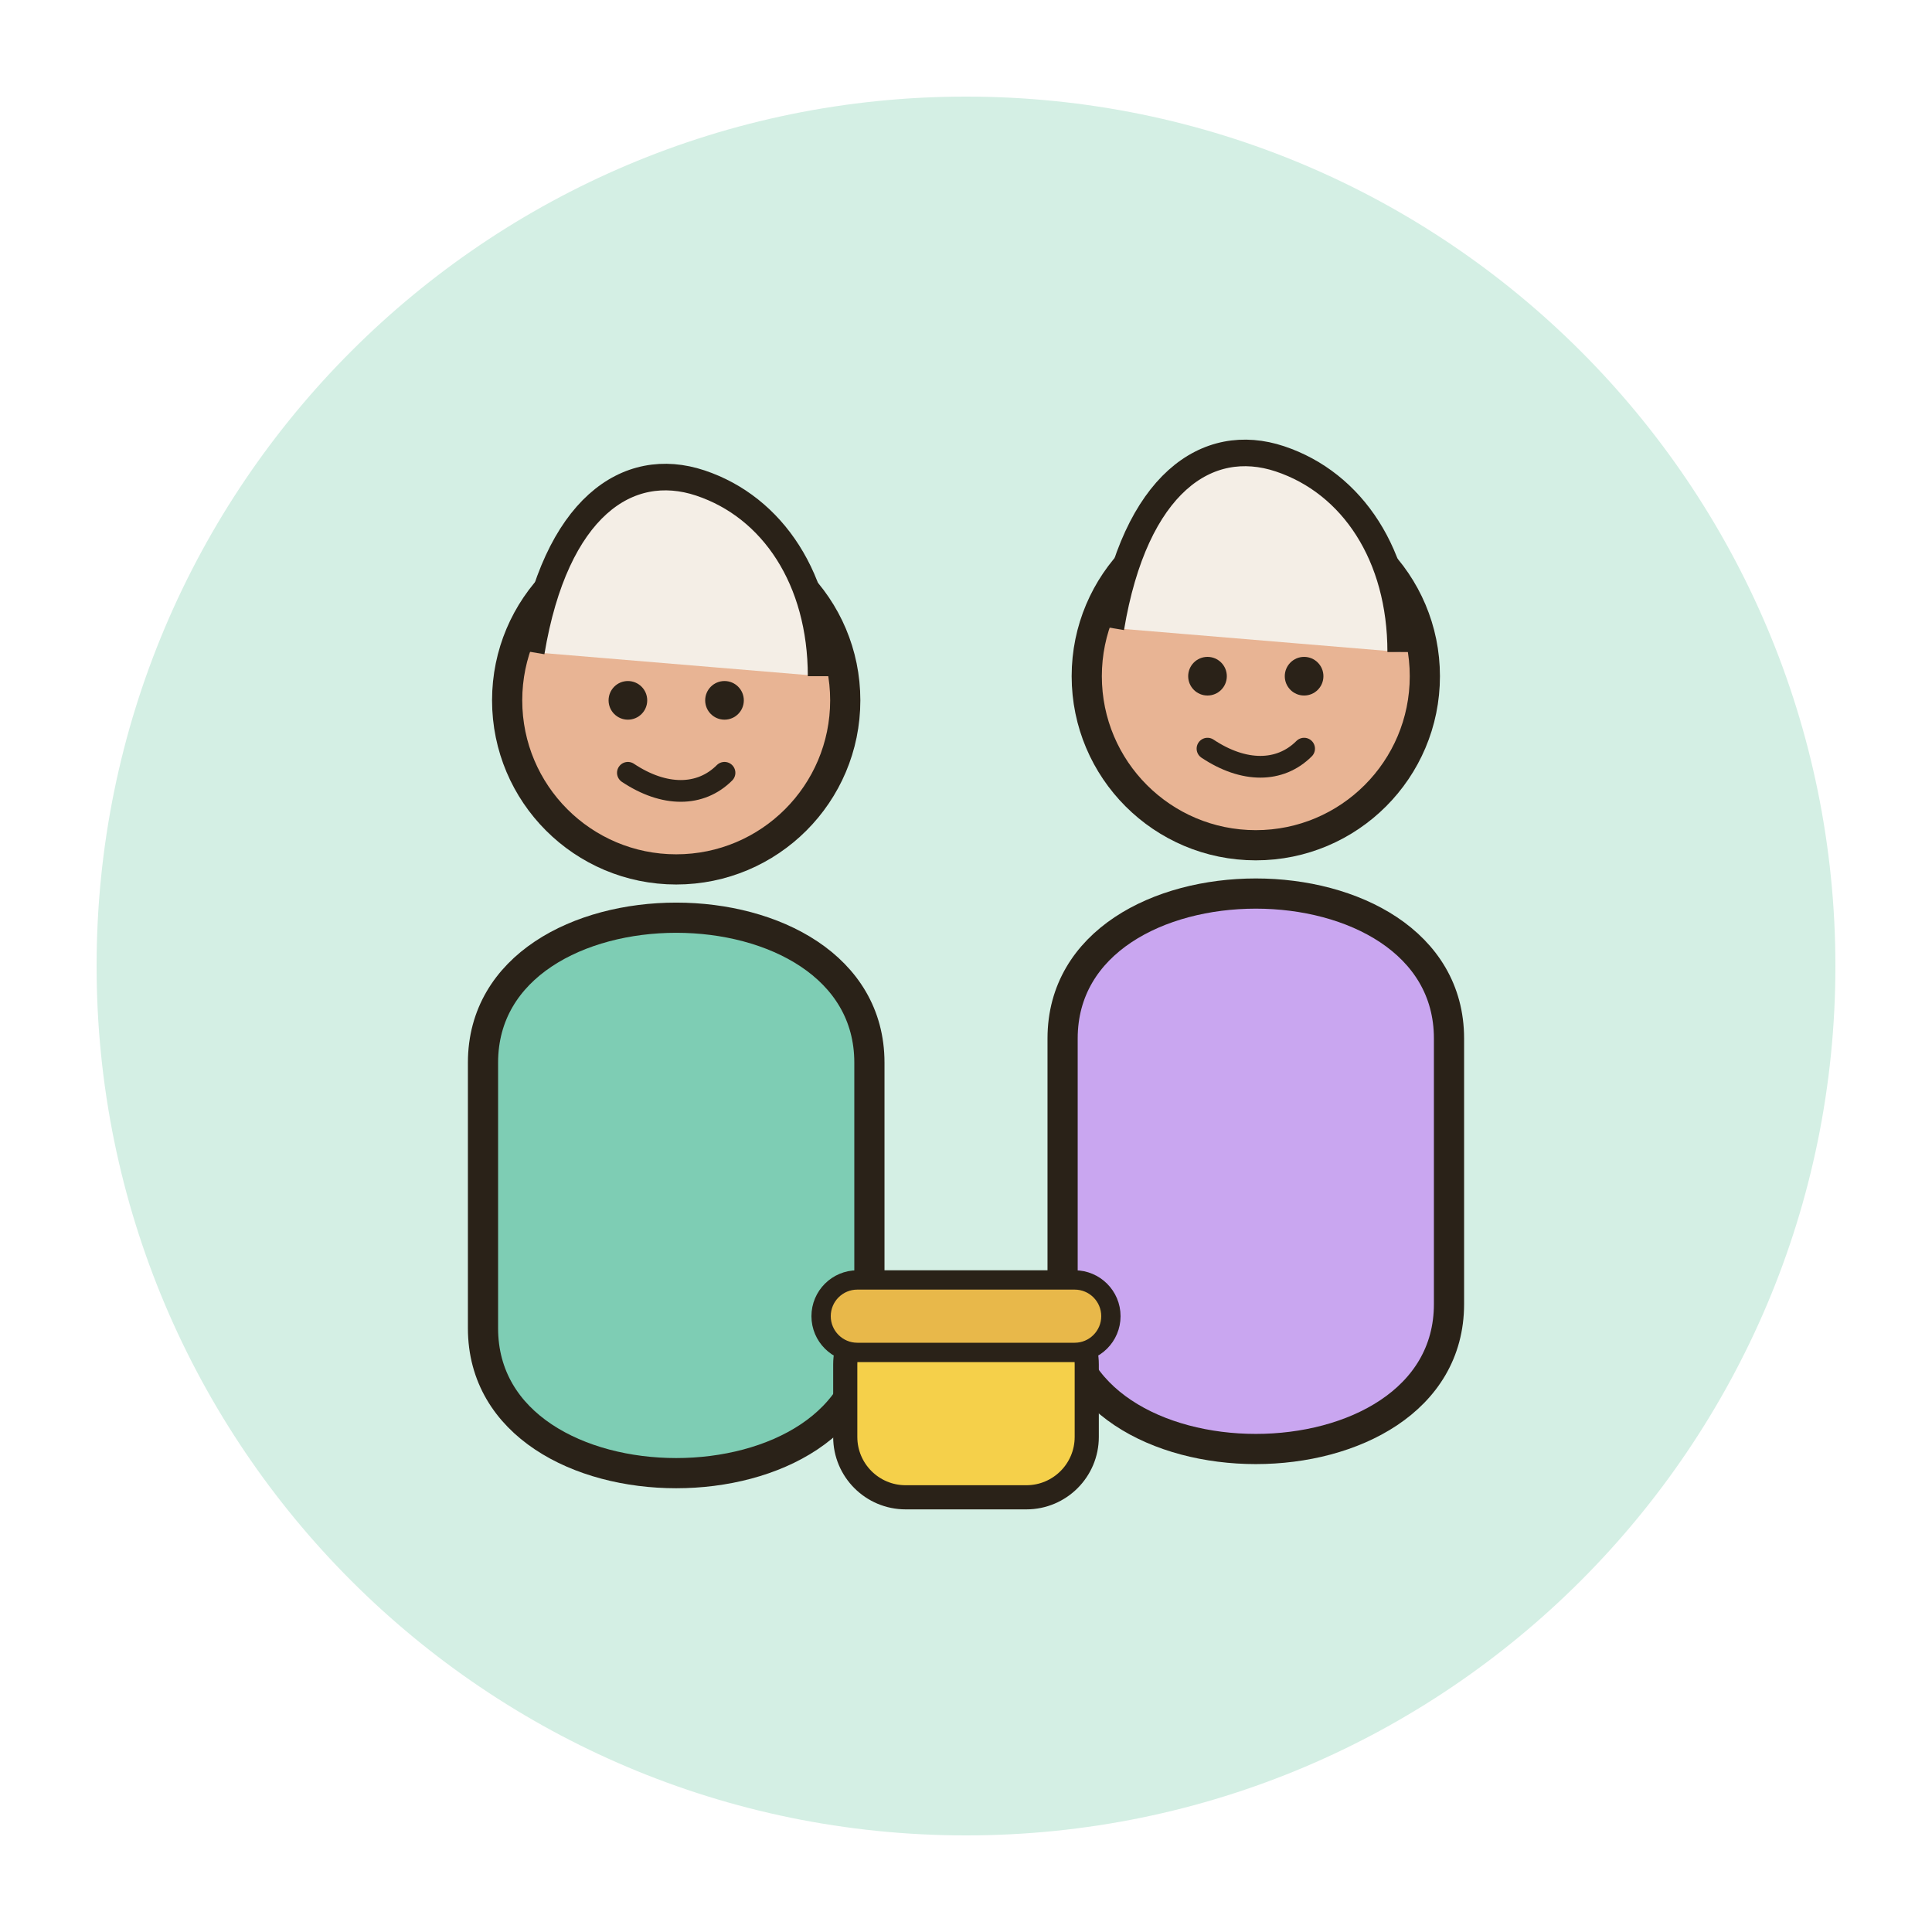
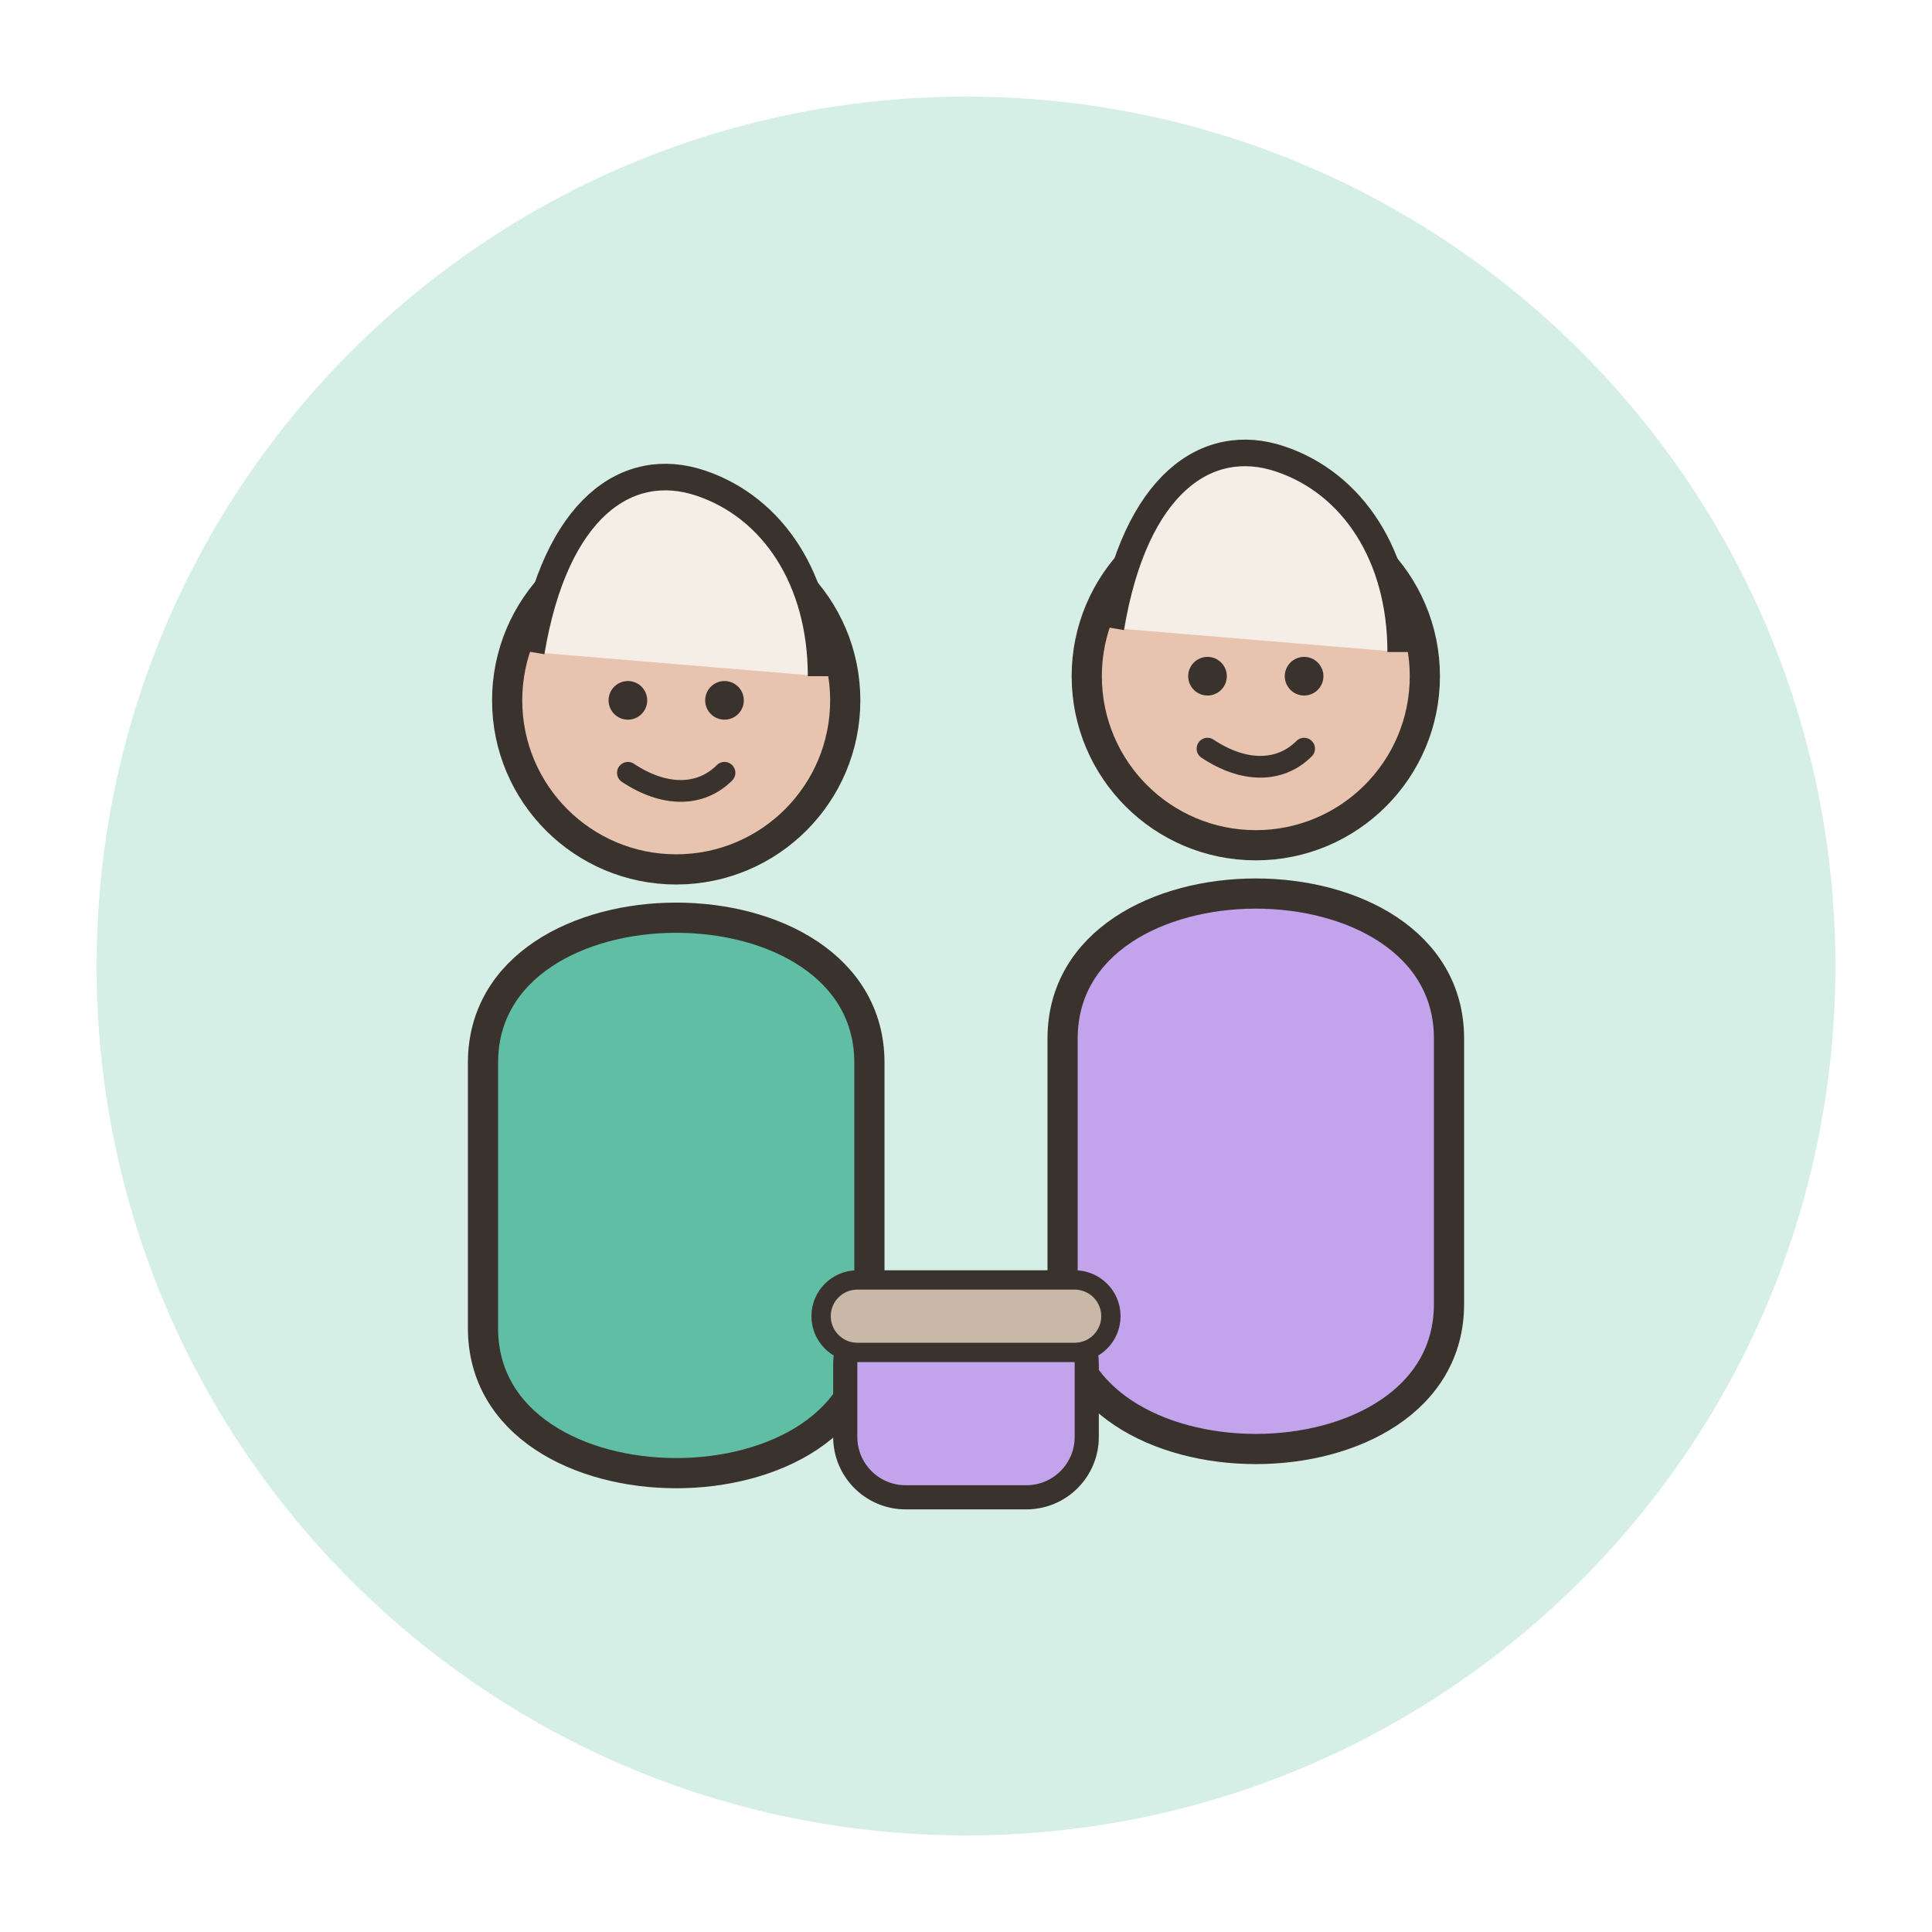
<svg xmlns="http://www.w3.org/2000/svg" viewBox="0 0 160 160" fill="none">
-   <circle cx="80" cy="80" r="72" fill="#D4EFE4" />
-   <circle cx="56" cy="58" r="14" fill="#E8B494" stroke="#2A2218" stroke-width="2.5" />
-   <path d="M44 54c2-12 8-16 14-14 6 2 10 8 10 16" fill="#F4EEE6" stroke="#2A2218" stroke-width="2.2" />
-   <circle cx="52" cy="58" r="1.6" fill="#2A2218" />
-   <circle cx="60" cy="58" r="1.6" fill="#2A2218" />
-   <path d="M52 64c3 2 6 2 8 0" stroke="#2A2218" stroke-width="1.8" stroke-linecap="round" />
-   <path d="M40 88c0-8 8-12 16-12s16 4 16 12v22c0 8-8 12-16 12s-16-4-16-12V88Z" fill="#7ECDB4" stroke="#2A2218" stroke-width="2.5" />
-   <circle cx="104" cy="56" r="14" fill="#E8B494" stroke="#2A2218" stroke-width="2.5" />
-   <path d="M92 52c2-12 8-16 14-14s10 8 10 16" fill="#F4EEE6" stroke="#2A2218" stroke-width="2.2" />
-   <circle cx="100" cy="56" r="1.6" fill="#2A2218" />
-   <circle cx="108" cy="56" r="1.6" fill="#2A2218" />
-   <path d="M100 62c3 2 6 2 8 0" stroke="#2A2218" stroke-width="1.8" stroke-linecap="round" />
-   <path d="M88 86c0-8 8-12 16-12s16 4 16 12v22c0 8-8 12-16 12s-16-4-16-12V86Z" fill="#C9A6F0" stroke="#2A2218" stroke-width="2.5" />
-   <rect x="70" y="108" width="20" height="16" rx="5" fill="#F5D04A" stroke="#2A2218" stroke-width="2" />
-   <rect x="68" y="106" width="24" height="6" rx="3" fill="#E8B84A" stroke="#2A2218" stroke-width="1.6" />
+   <circle cx="80" cy="80" r="72" fill="#D5EFE6" />
+   <circle cx="56" cy="58" r="14" fill="#E8C4B0" stroke="#3A322C" stroke-width="2.5" />
+   <path d="M44 54c2-12 8-16 14-14 6 2 10 8 10 16" fill="#F4EEE6" stroke="#3A322C" stroke-width="2.2" />
+   <circle cx="52" cy="58" r="1.6" fill="#3A322C" />
+   <circle cx="60" cy="58" r="1.6" fill="#3A322C" />
+   <path d="M52 64c3 2 6 2 8 0" stroke="#3A322C" stroke-width="1.8" stroke-linecap="round" />
+   <path d="M40 88c0-8 8-12 16-12s16 4 16 12v22c0 8-8 12-16 12s-16-4-16-12V88Z" fill="#5FBEA4" stroke="#3A322C" stroke-width="2.5" />
+   <circle cx="104" cy="56" r="14" fill="#E8C4B0" stroke="#3A322C" stroke-width="2.5" />
+   <path d="M92 52c2-12 8-16 14-14s10 8 10 16" fill="#F4EEE6" stroke="#3A322C" stroke-width="2.2" />
+   <circle cx="100" cy="56" r="1.6" fill="#3A322C" />
+   <circle cx="108" cy="56" r="1.6" fill="#3A322C" />
+   <path d="M100 62c3 2 6 2 8 0" stroke="#3A322C" stroke-width="1.8" stroke-linecap="round" />
+   <path d="M88 86c0-8 8-12 16-12s16 4 16 12v22c0 8-8 12-16 12s-16-4-16-12V86Z" fill="#C4A3ED" stroke="#3A322C" stroke-width="2.5" />
+   <rect x="70" y="108" width="20" height="16" rx="5" fill="#C4A3ED" stroke="#3A322C" stroke-width="2" />
+   <rect x="68" y="106" width="24" height="6" rx="3" fill="#C9B8A8" stroke="#3A322C" stroke-width="1.6" />
</svg>
